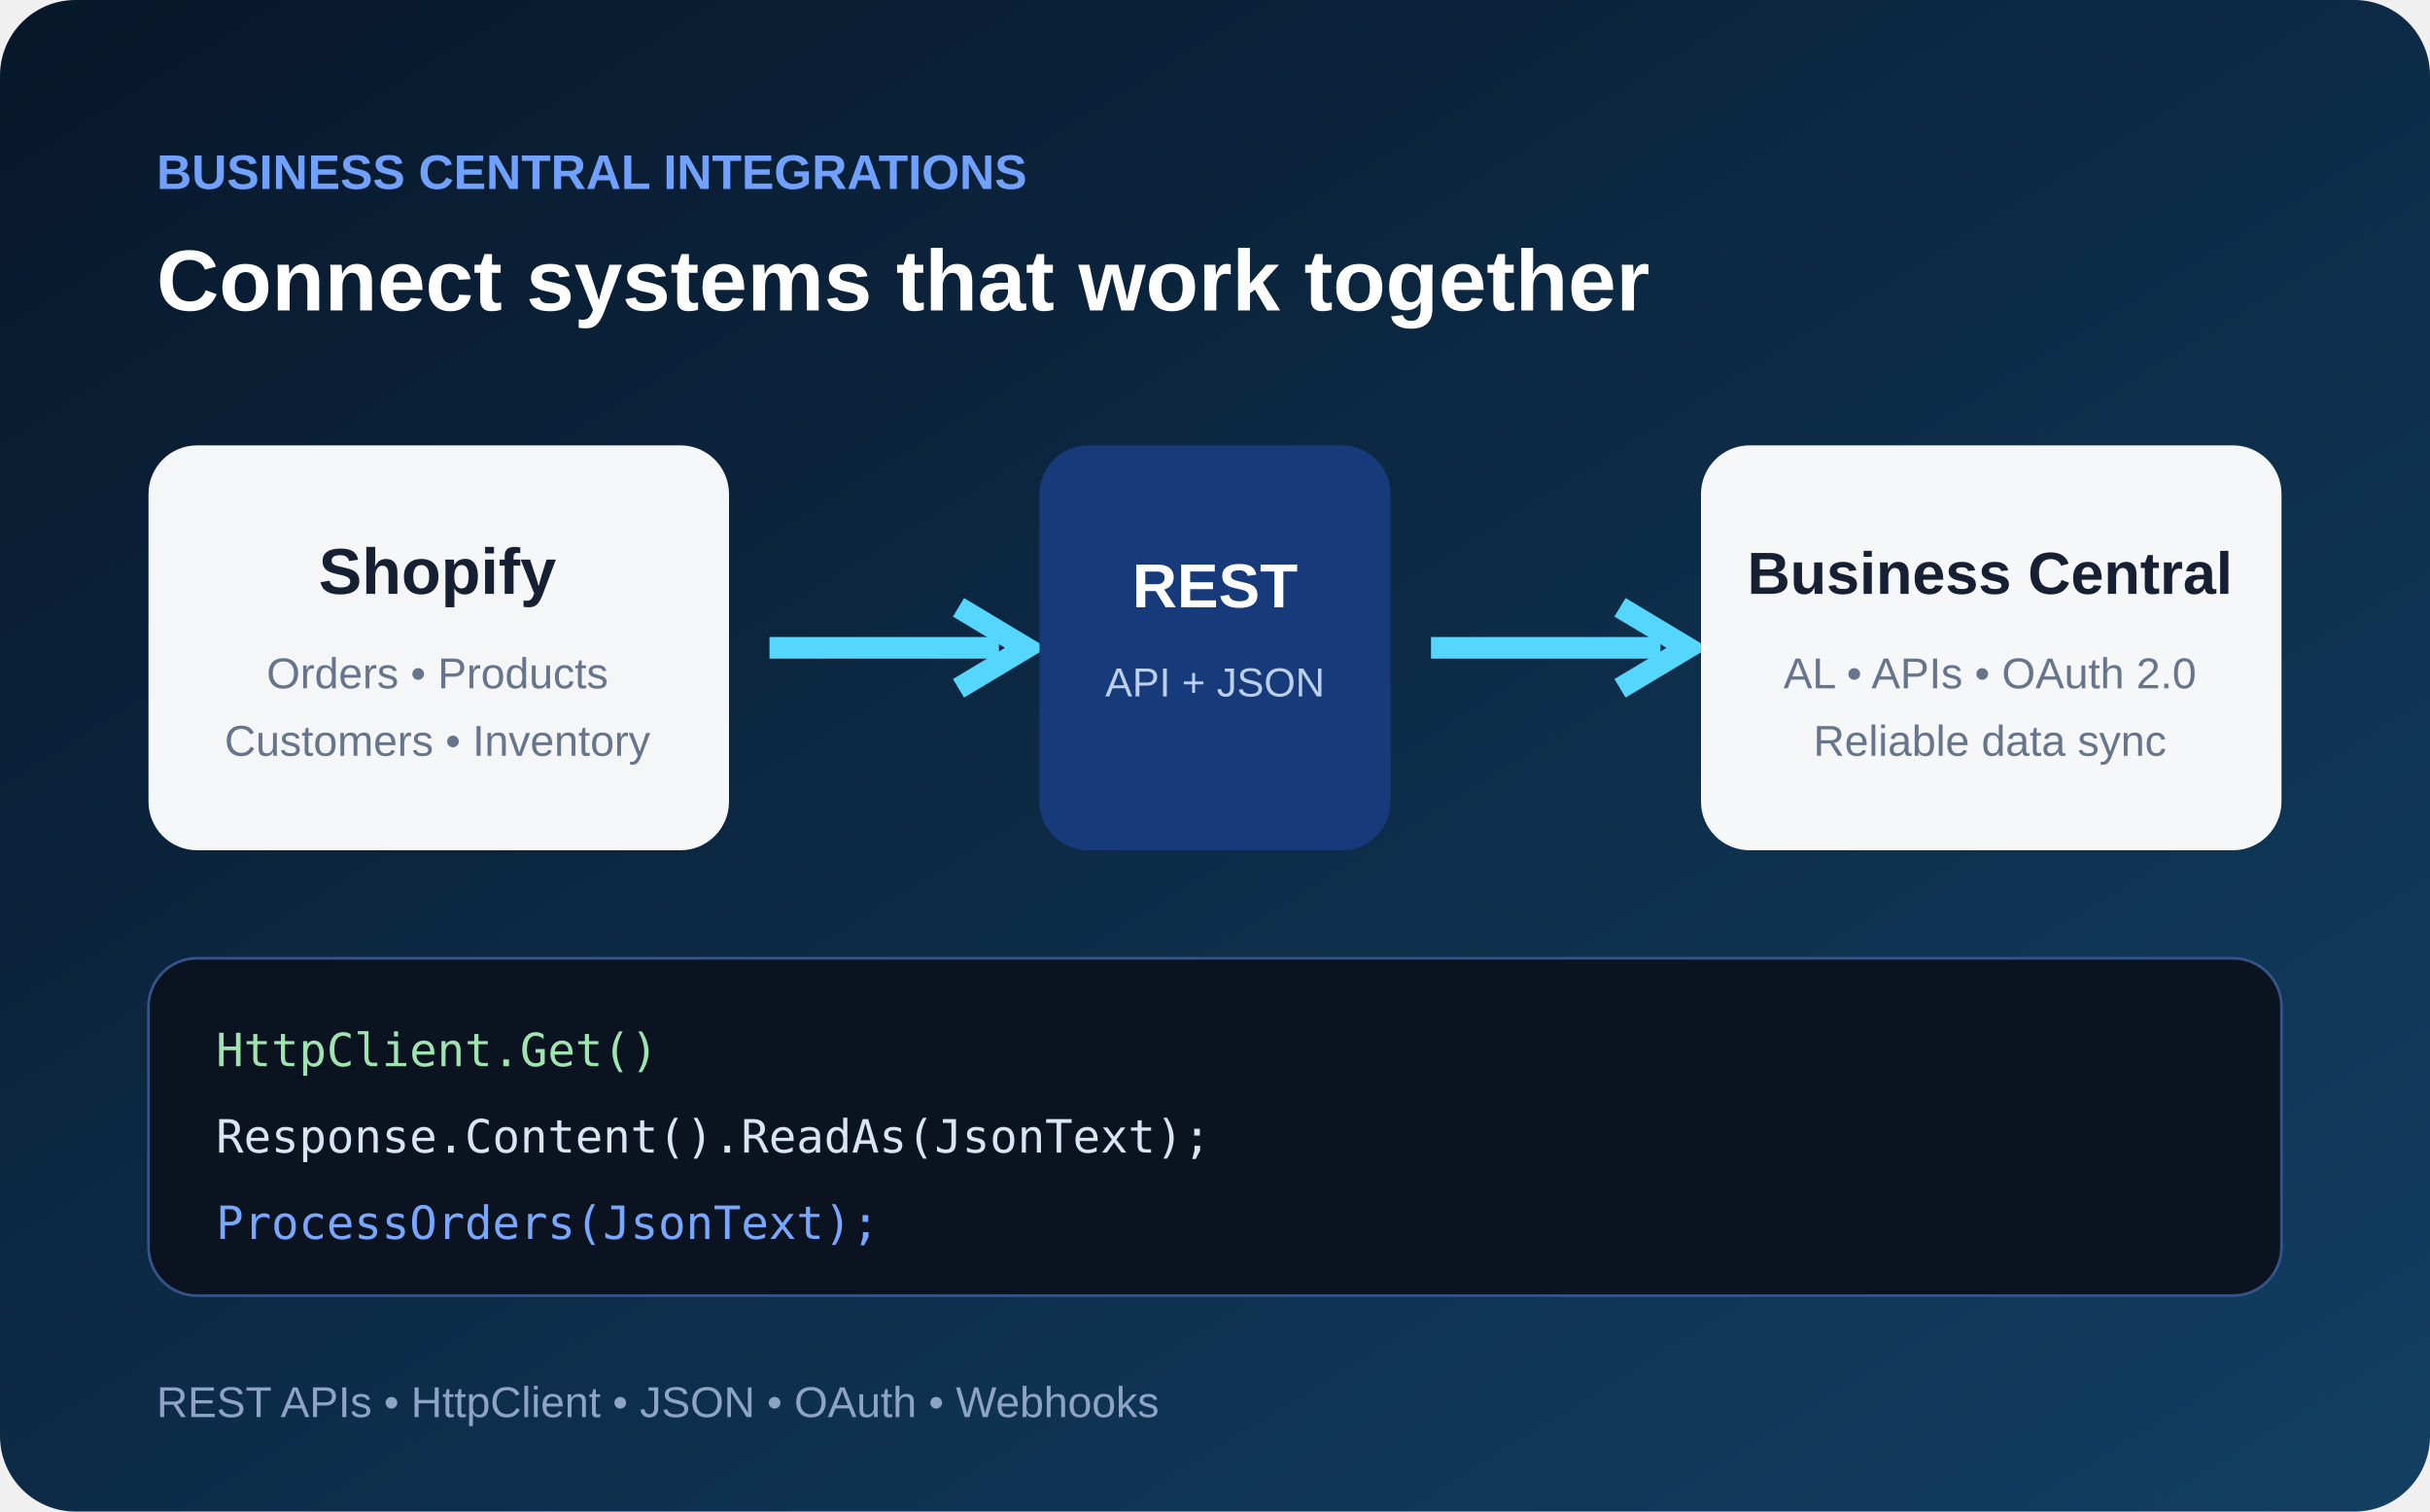
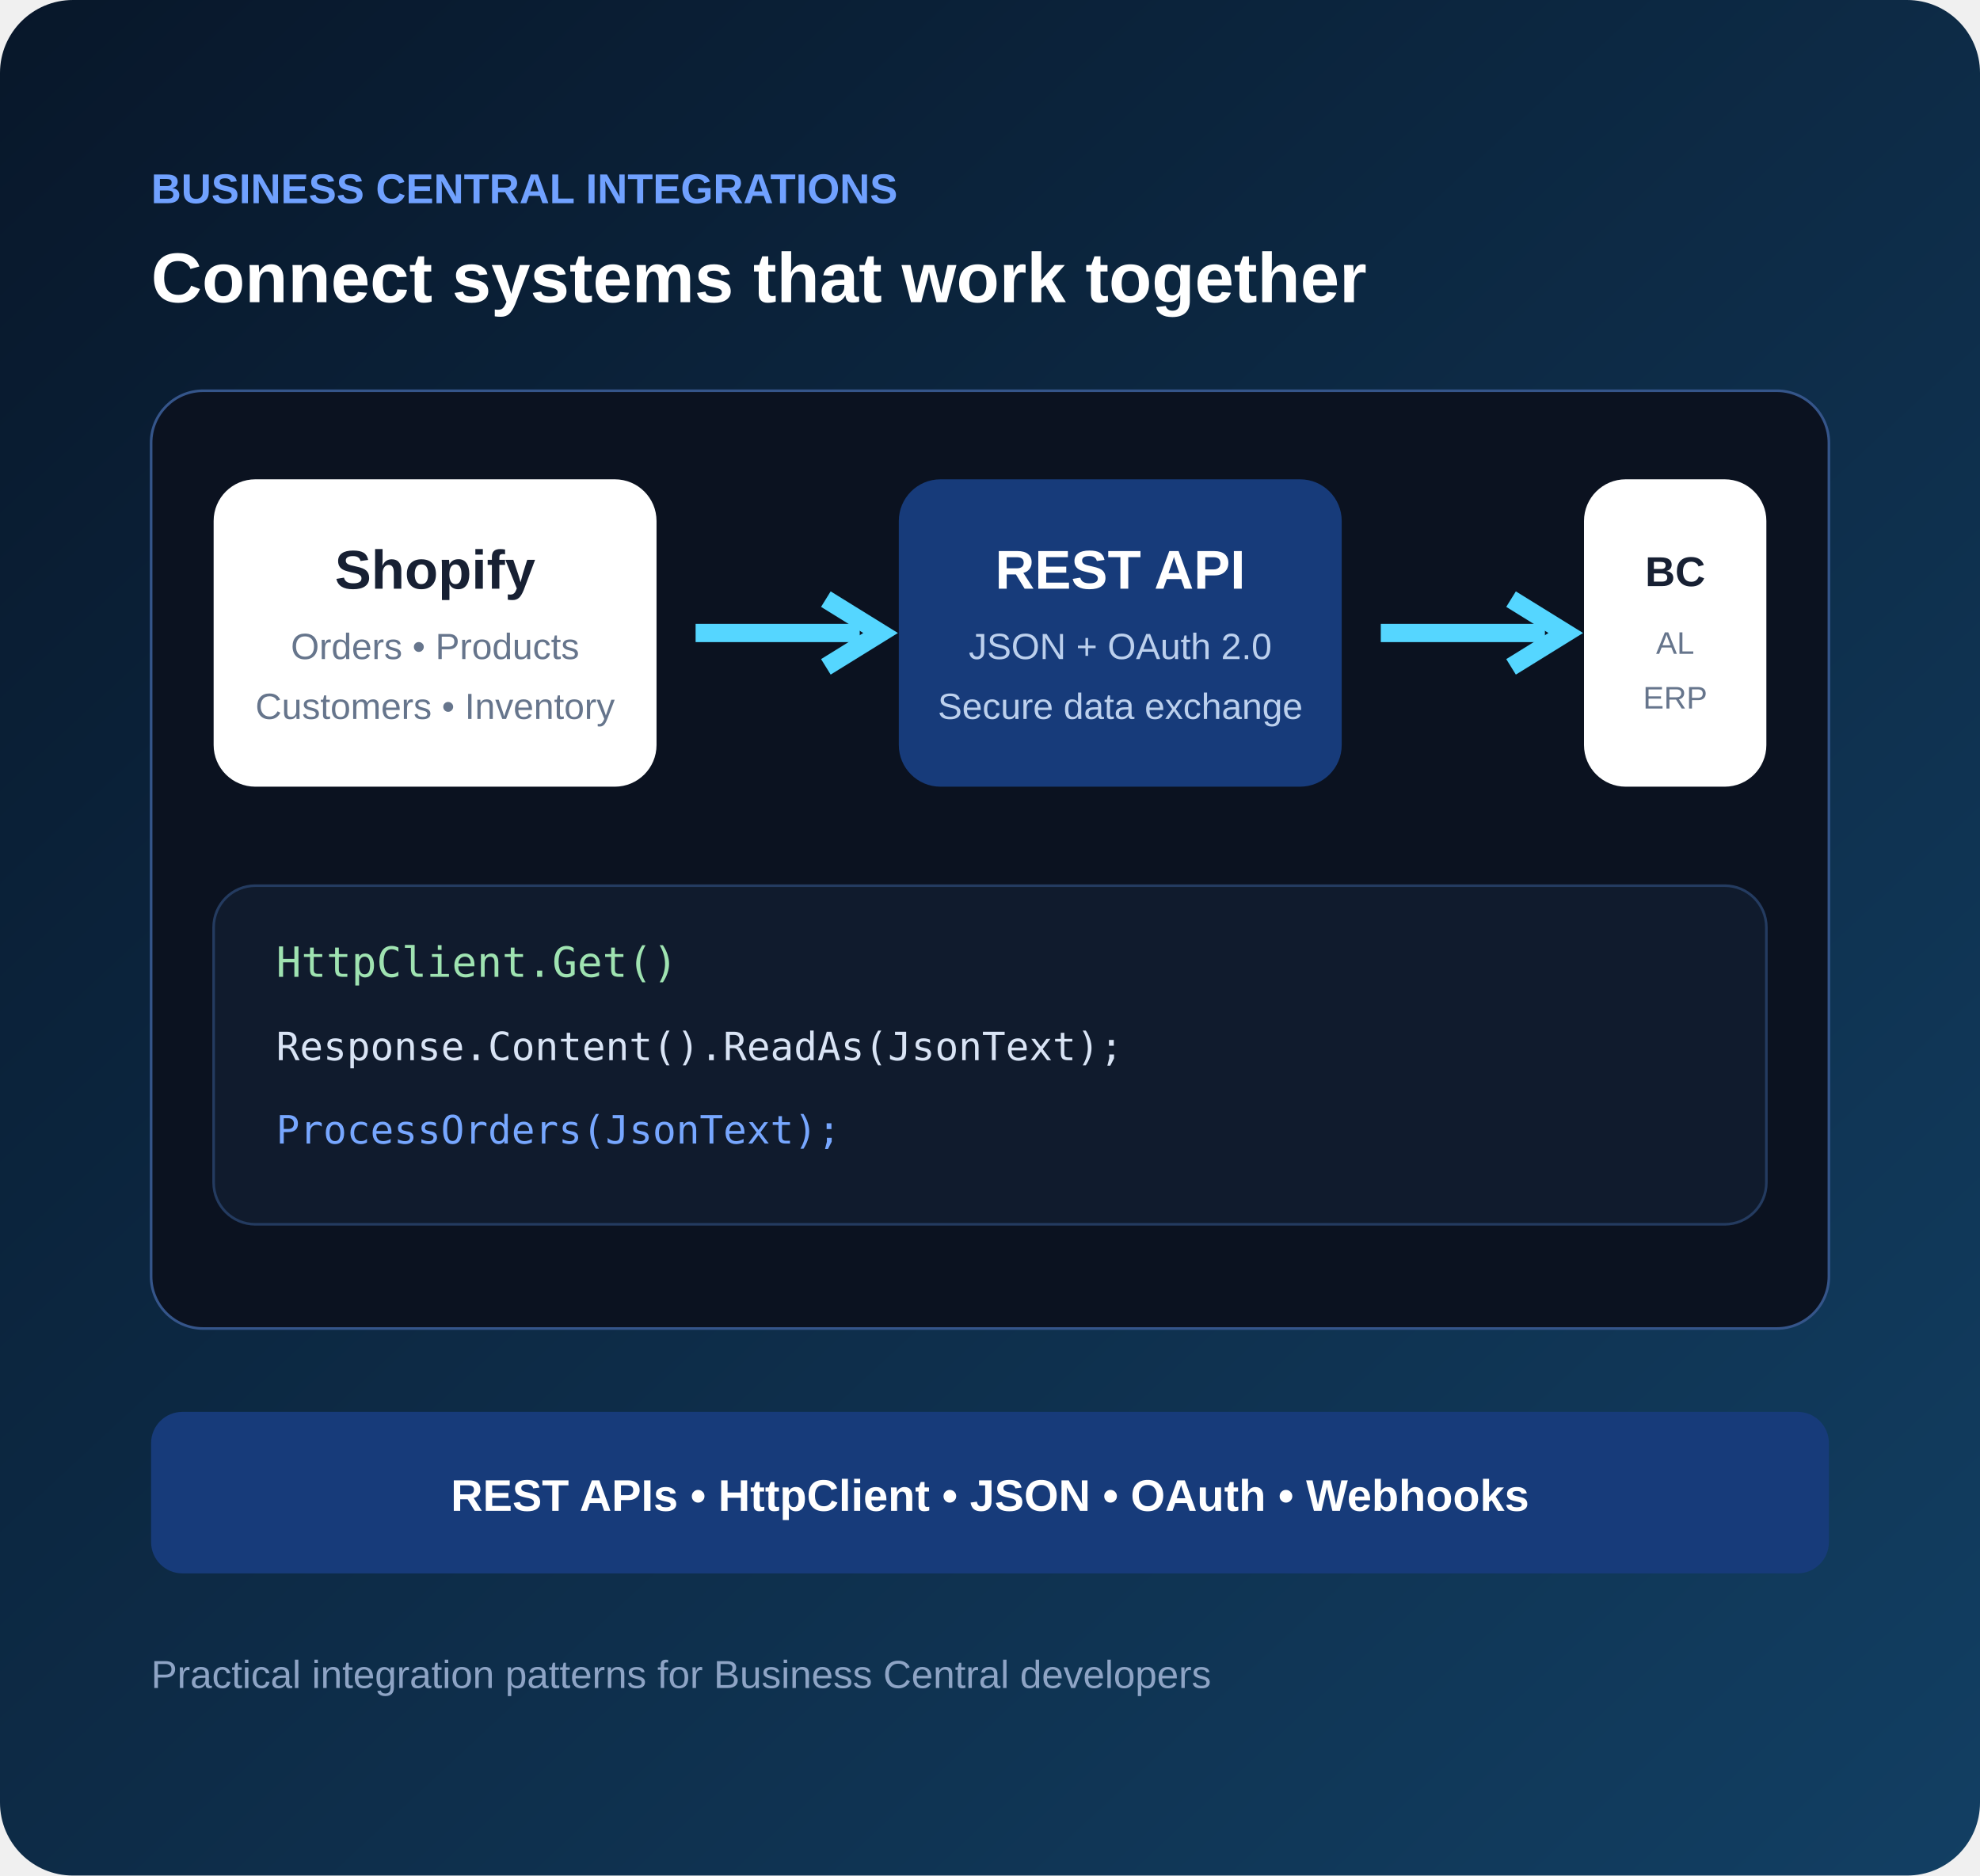
- <svg xmlns="http://www.w3.org/2000/svg" viewBox="0 0 900 560">
+ <svg xmlns="http://www.w3.org/2000/svg" viewBox="0 0 760 720">
  <defs>
    <linearGradient id="bg" x1="0" y1="0" x2="1" y2="1">
      <stop stop-color="#08172a" />
      <stop offset="1" stop-color="#123f63" />
    </linearGradient>
  </defs>
-   <rect width="900" height="560" rx="28" fill="url(#bg)" />
-   <text x="58" y="70" fill="#70a1ff" font-family="Arial" font-size="18" font-weight="700">BUSINESS CENTRAL INTEGRATIONS</text>
-   <text x="58" y="115" fill="#fff" font-family="Arial" font-size="32" font-weight="700">Connect systems that work together</text>
-   <rect x="55" y="165" width="215" height="150" rx="18" fill="#fff" opacity=".96" />
-   <text x="162" y="220" fill="#172033" font-family="Arial" font-size="24" font-weight="700" text-anchor="middle">Shopify</text>
-   <text x="162" y="255" fill="#66758c" font-family="Arial" font-size="16" text-anchor="middle">Orders • Products</text>
-   <text x="162" y="280" fill="#66758c" font-family="Arial" font-size="16" text-anchor="middle">Customers • Inventory</text>
-   <path d="M285 240 H370" stroke="#55d6ff" stroke-width="8" />
-   <path d="M355 225 L380 240 L355 255" fill="none" stroke="#55d6ff" stroke-width="8" />
-   <rect x="385" y="165" width="130" height="150" rx="18" fill="#173b7a" />
-   <text x="450" y="225" fill="#fff" font-family="Arial" font-size="23" font-weight="700" text-anchor="middle">REST</text>
-   <text x="450" y="258" fill="#bcd0ed" font-family="Arial" font-size="15" text-anchor="middle">API + JSON</text>
-   <path d="M530 240 H615" stroke="#55d6ff" stroke-width="8" />
-   <path d="M600 225 L625 240 L600 255" fill="none" stroke="#55d6ff" stroke-width="8" />
-   <rect x="630" y="165" width="215" height="150" rx="18" fill="#fff" opacity=".96" />
-   <text x="737" y="220" fill="#172033" font-family="Arial" font-size="22" font-weight="700" text-anchor="middle">Business Central</text>
-   <text x="737" y="255" fill="#66758c" font-family="Arial" font-size="16" text-anchor="middle">AL • APIs • OAuth 2.0</text>
-   <text x="737" y="280" fill="#66758c" font-family="Arial" font-size="16" text-anchor="middle">Reliable data sync</text>
-   <rect x="55" y="355" width="790" height="125" rx="18" fill="#0b1220" stroke="#35558a" />
-   <text x="80" y="395" fill="#9fe3b1" font-family="monospace" font-size="17">HttpClient.Get()</text>
-   <text x="80" y="427" fill="#d9e4f5" font-family="monospace" font-size="17">Response.Content().ReadAs(JsonText);</text>
-   <text x="80" y="459" fill="#77a7ff" font-family="monospace" font-size="17">ProcessOrders(JsonText);</text>
-   <text x="58" y="525" fill="#8ea4c5" font-family="Arial" font-size="16">REST APIs • HttpClient • JSON • OAuth • Webhooks</text>
+   <rect width="760" height="720" rx="28" fill="url(#bg)" />
+   <text x="58" y="78" fill="#70a1ff" font-family="Arial" font-size="16" font-weight="700">BUSINESS CENTRAL INTEGRATIONS</text>
+   <text x="58" y="116" fill="#fff" font-family="Arial" font-size="27" font-weight="700">Connect systems that work together</text>
+   <rect x="58" y="150" width="644" height="360" rx="20" fill="#0b1220" stroke="#35558a" />
+   <rect x="82" y="184" width="170" height="118" rx="16" fill="#fff" />
+   <text x="167" y="226" fill="#172033" font-family="Arial" font-size="21" font-weight="700" text-anchor="middle">Shopify</text>
+   <text x="167" y="253" fill="#66758c" font-family="Arial" font-size="14" text-anchor="middle">Orders • Products</text>
+   <text x="167" y="276" fill="#66758c" font-family="Arial" font-size="14" text-anchor="middle">Customers • Inventory</text>
+   <path d="M267 243 H330" stroke="#55d6ff" stroke-width="7" />
+   <path d="M317 230 L338 243 L317 256" fill="none" stroke="#55d6ff" stroke-width="7" />
+   <rect x="345" y="184" width="170" height="118" rx="16" fill="#173b7a" />
+   <text x="430" y="226" fill="#fff" font-family="Arial" font-size="21" font-weight="700" text-anchor="middle">REST API</text>
+   <text x="430" y="253" fill="#bcd0ed" font-family="Arial" font-size="14" text-anchor="middle">JSON + OAuth 2.0</text>
+   <text x="430" y="276" fill="#bcd0ed" font-family="Arial" font-size="14" text-anchor="middle">Secure data exchange</text>
+   <path d="M530 243 H593" stroke="#55d6ff" stroke-width="7" />
+   <path d="M580 230 L601 243 L580 256" fill="none" stroke="#55d6ff" stroke-width="7" />
+   <rect x="608" y="184" width="70" height="118" rx="16" fill="#fff" />
+   <text x="643" y="225" fill="#172033" font-family="Arial" font-size="16" font-weight="700" text-anchor="middle">BC</text>
+   <text x="643" y="251" fill="#66758c" font-family="Arial" font-size="12" text-anchor="middle">AL</text>
+   <text x="643" y="272" fill="#66758c" font-family="Arial" font-size="12" text-anchor="middle">ERP</text>
+   <rect x="82" y="340" width="596" height="130" rx="16" fill="#101b2d" stroke="#243b60" />
+   <text x="106" y="375" fill="#9fe3b1" font-family="monospace" font-size="16">HttpClient.Get()</text>
+   <text x="106" y="407" fill="#d9e4f5" font-family="monospace" font-size="15">Response.Content().ReadAs(JsonText);</text>
+   <text x="106" y="439" fill="#77a7ff" font-family="monospace" font-size="15">ProcessOrders(JsonText);</text>
+   <rect x="58" y="542" width="644" height="62" rx="12" fill="#173b7a" />
+   <text x="380" y="580" fill="#fff" font-family="Arial" font-size="17" font-weight="700" text-anchor="middle">REST APIs  •  HttpClient  •  JSON  •  OAuth  •  Webhooks</text>
+   <text x="58" y="648" fill="#8ea4c5" font-family="Arial" font-size="15">Practical integration patterns for Business Central developers</text>
</svg>
